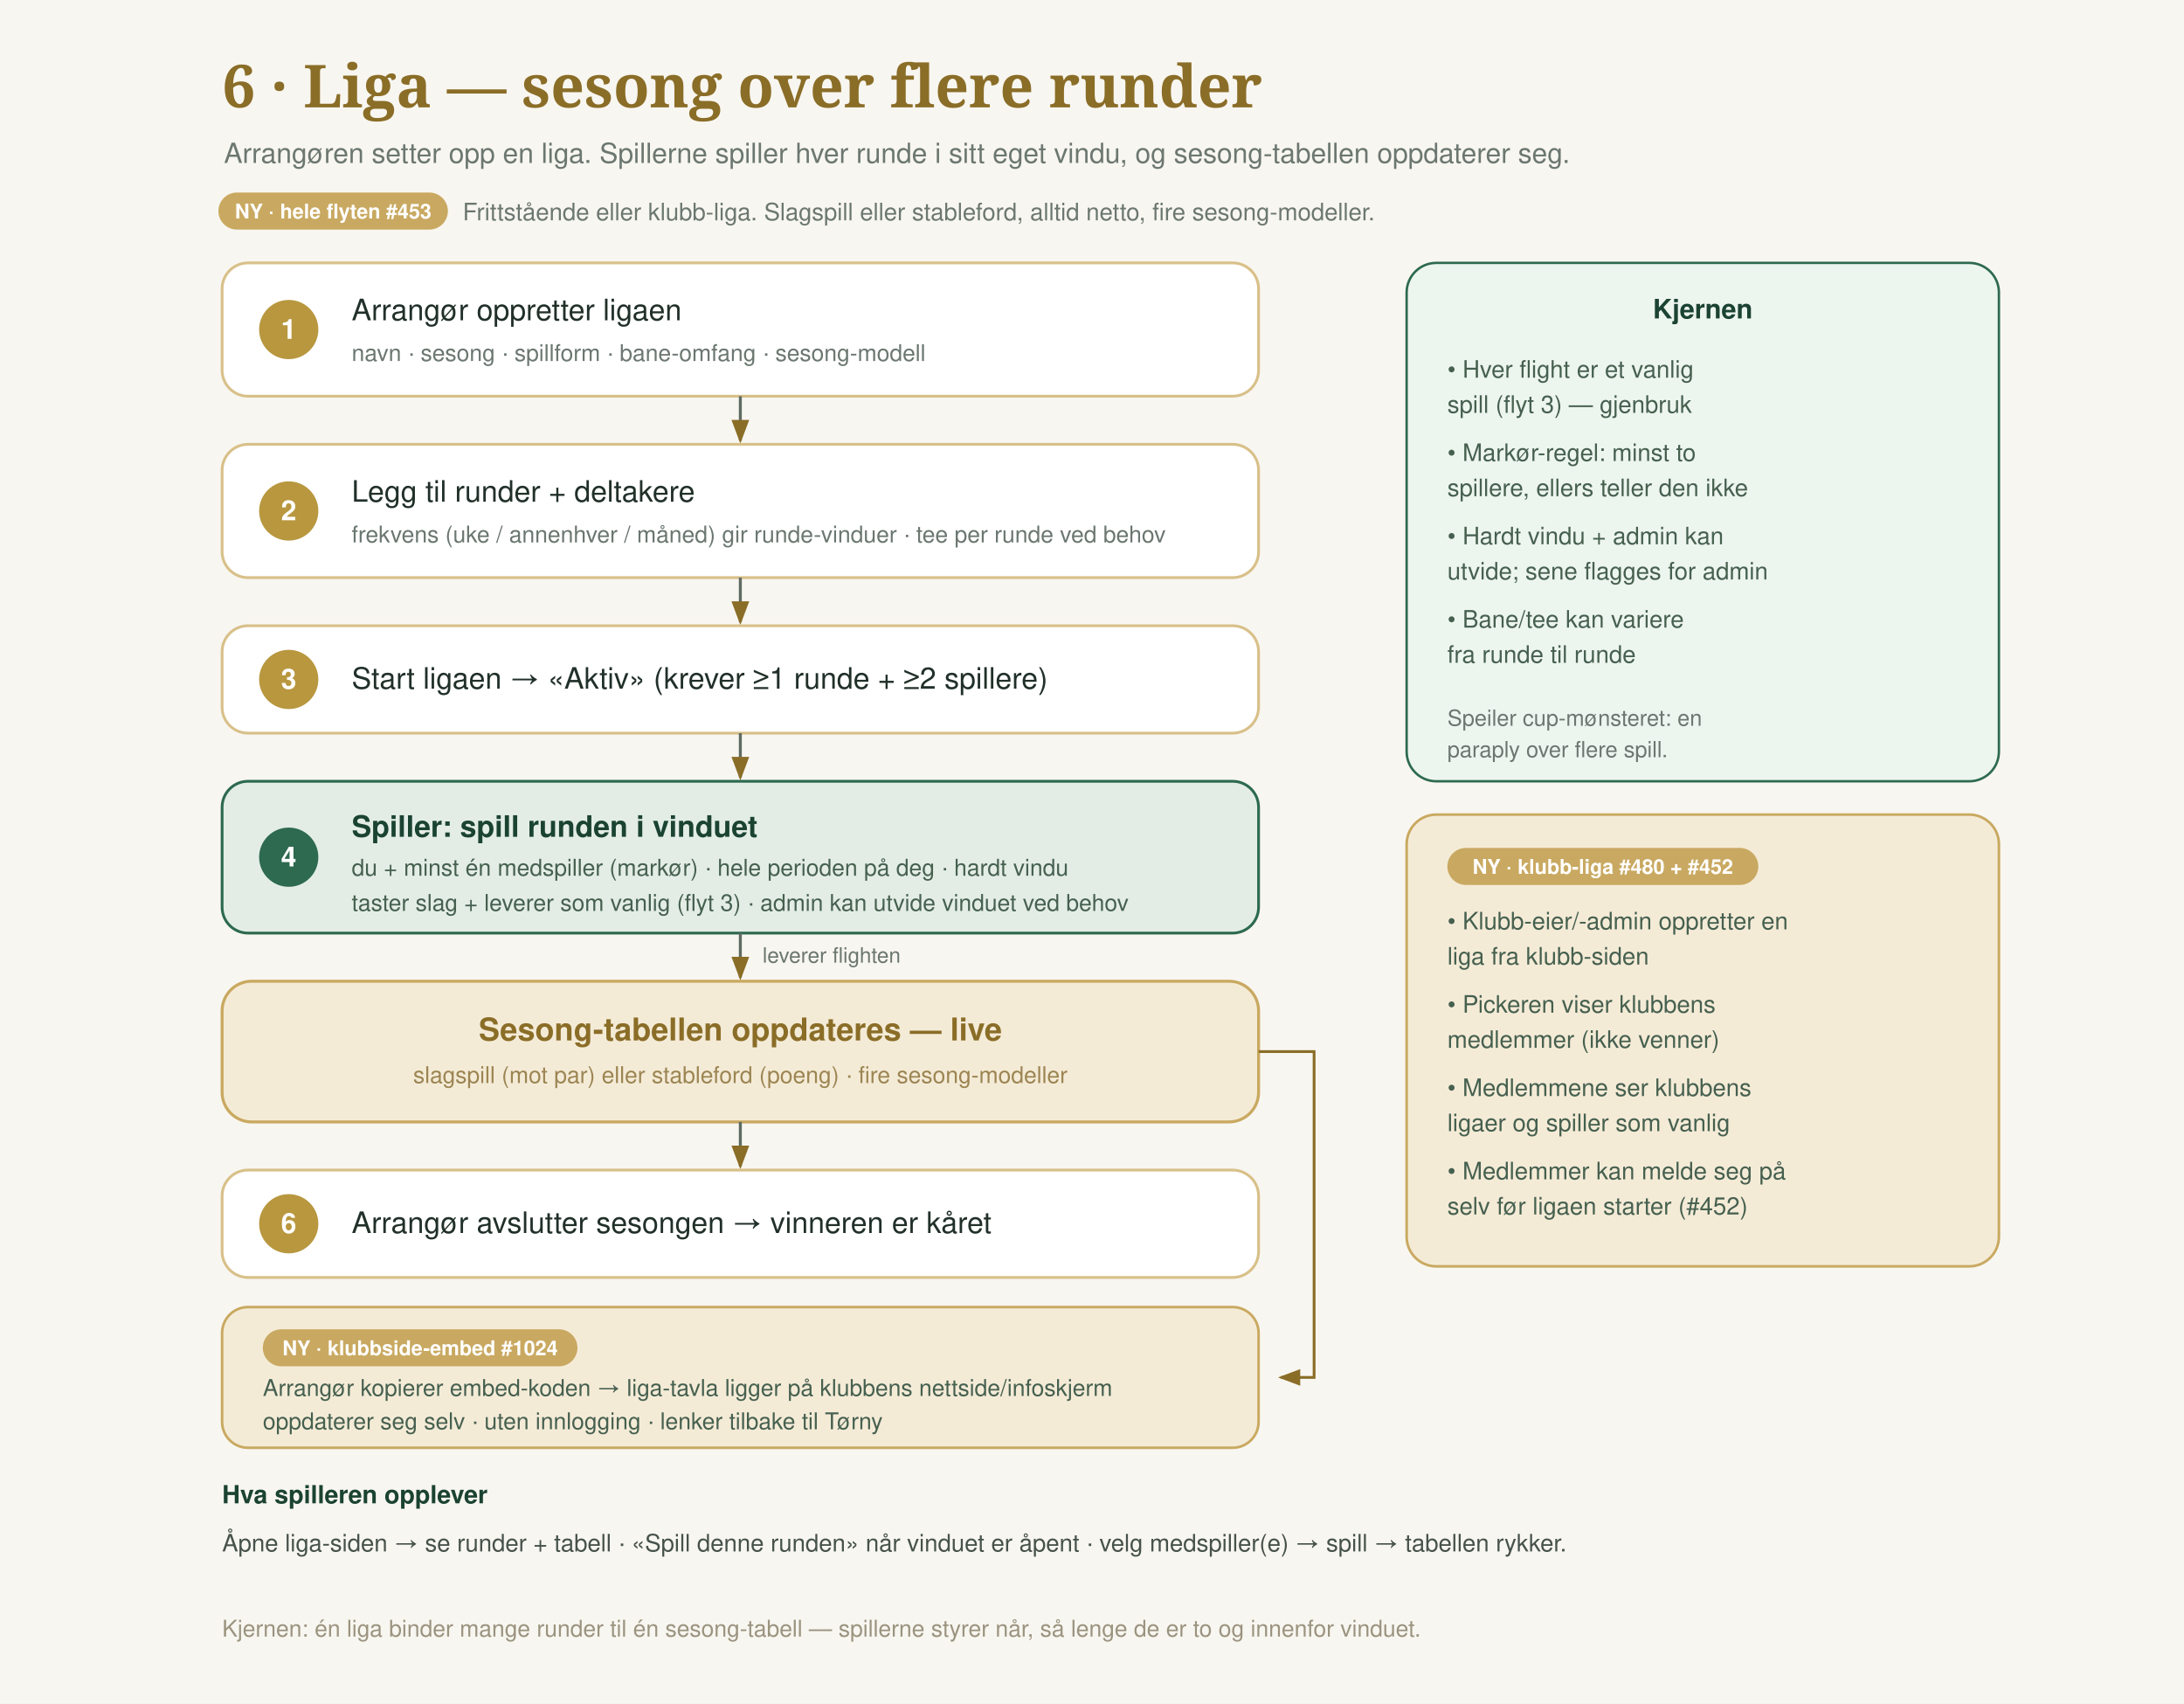
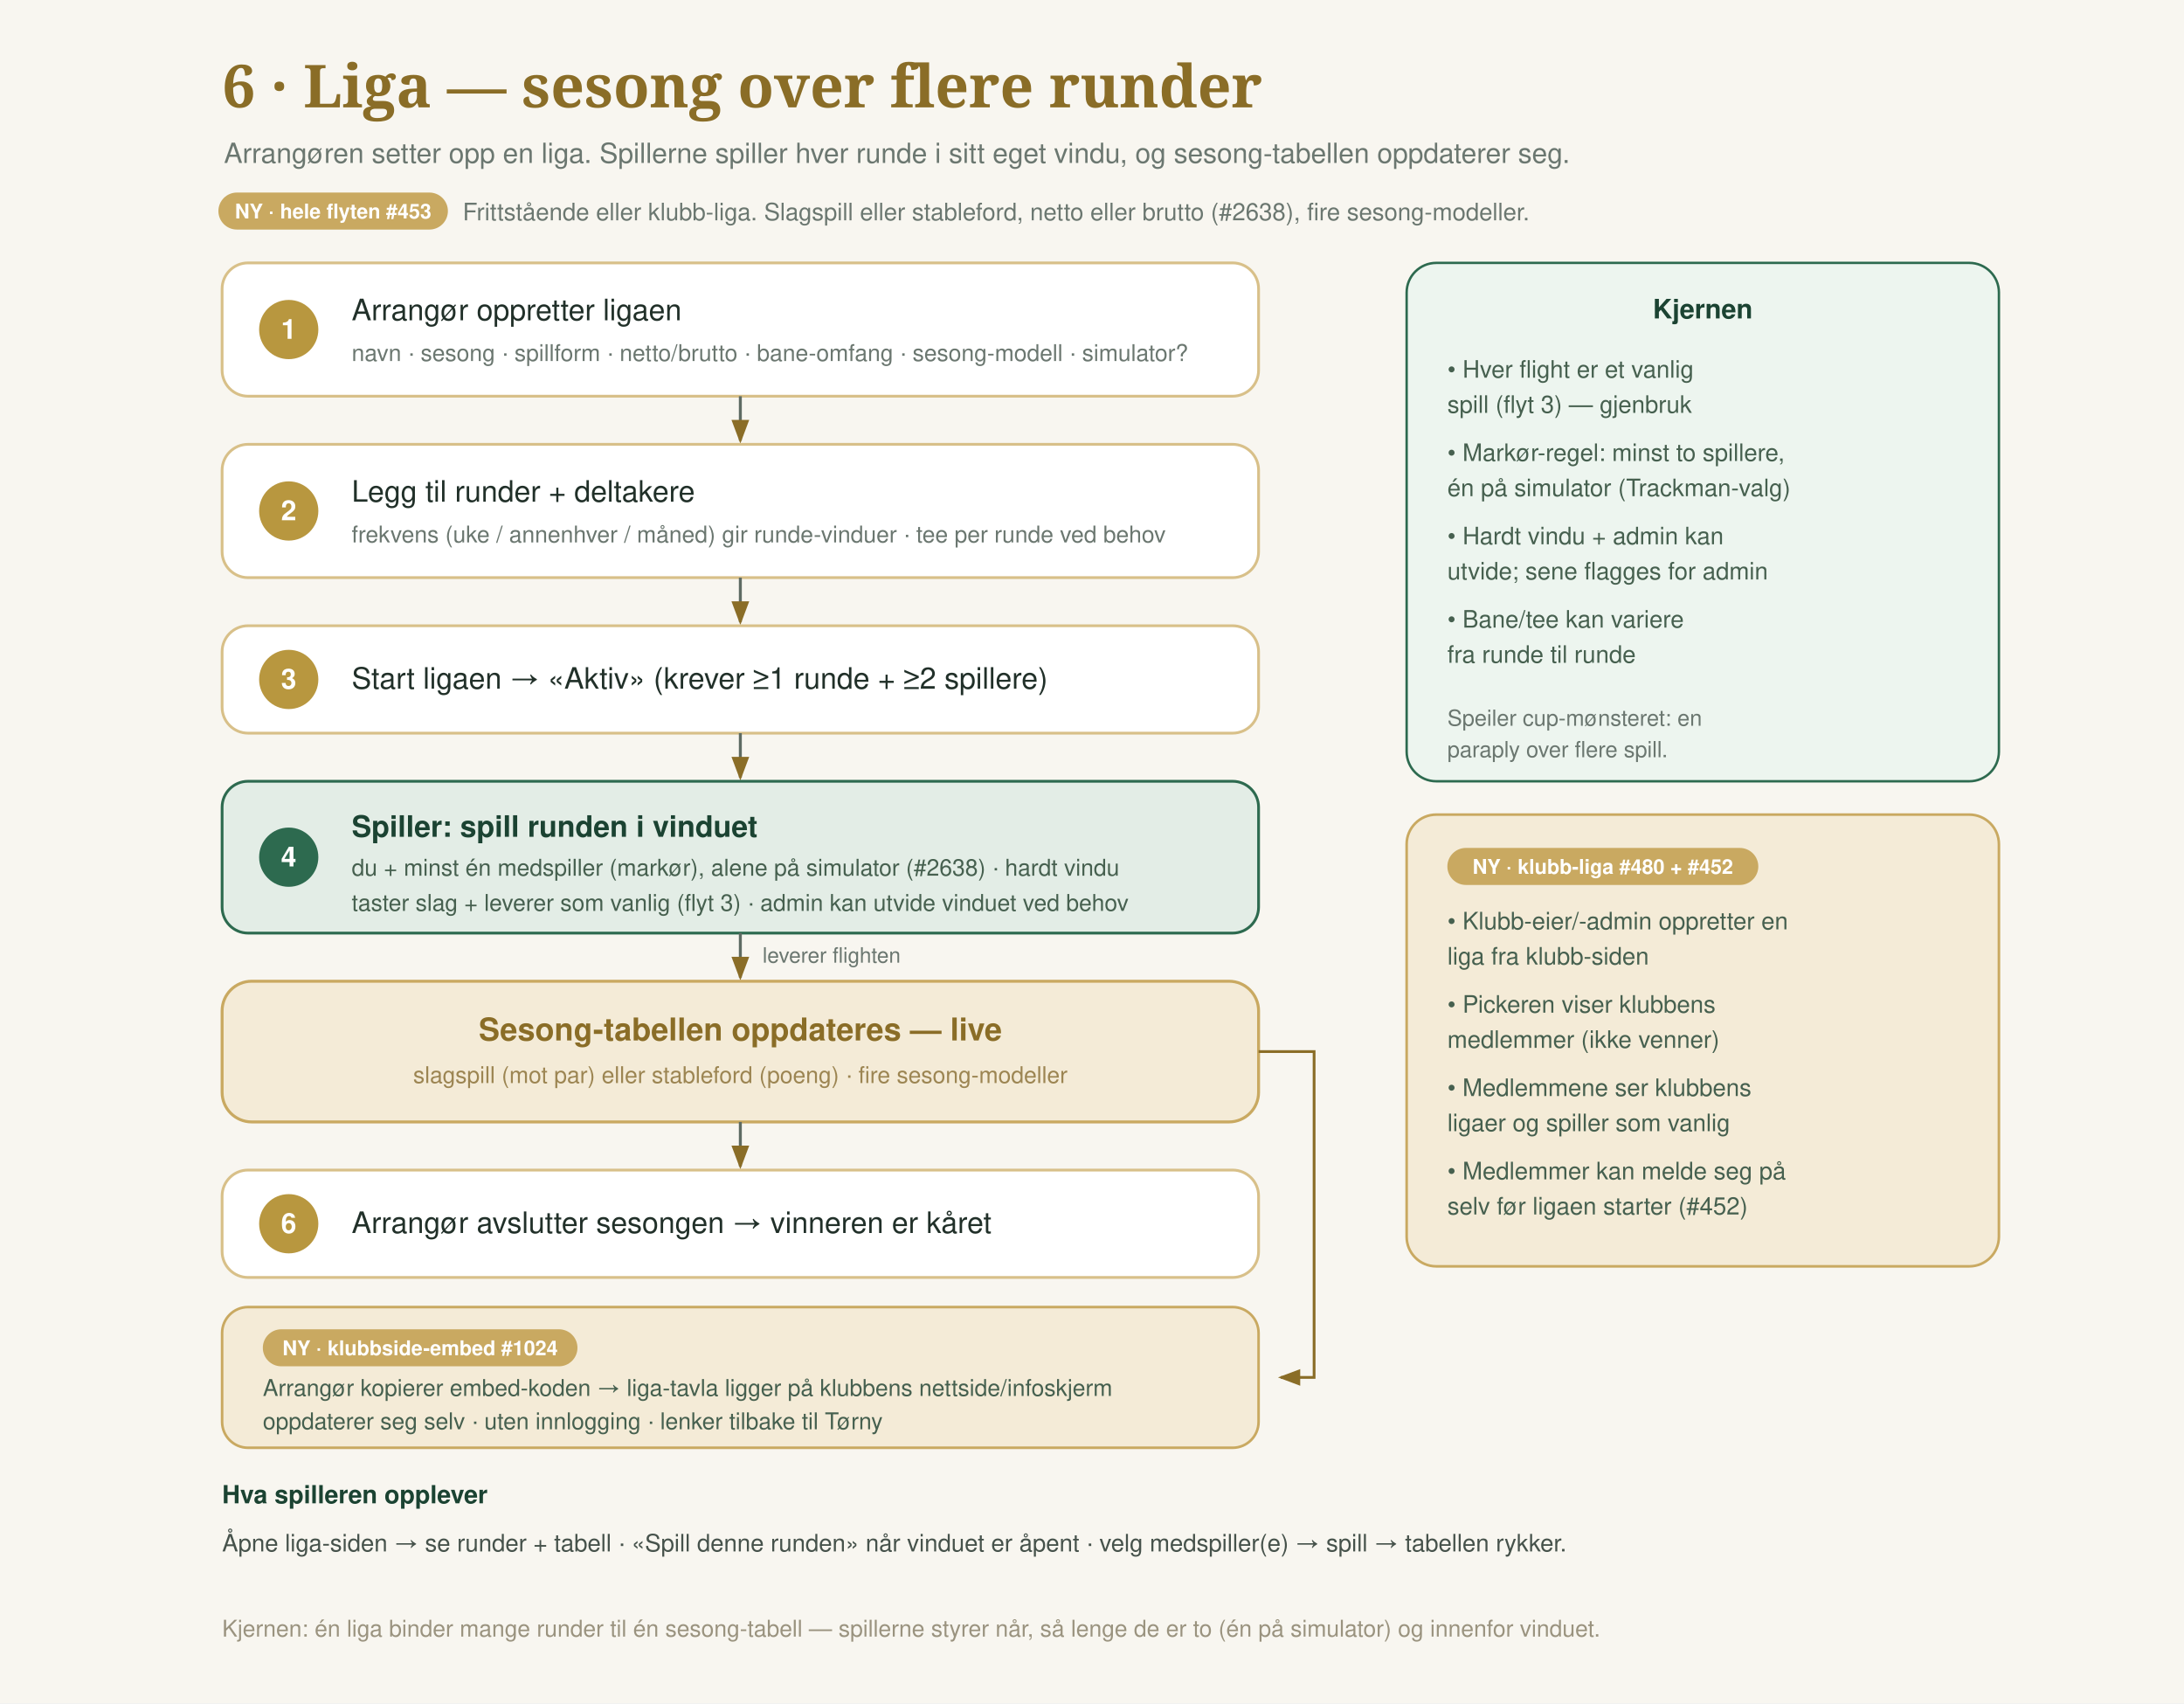
<svg xmlns="http://www.w3.org/2000/svg" width="1180" height="920" viewBox="0 0 1180 920" font-family="-apple-system, Helvetica, Arial, sans-serif">
  <defs>
    <marker id="a" markerWidth="10" markerHeight="8" refX="7" refY="3" orient="auto">
      <path d="M0,0 L8,3 L0,6 Z" fill="#8A6D27" />
    </marker>
  </defs>
  <rect width="1180" height="920" fill="#F8F6F0" />
  <text x="120" y="58" font-family="Georgia, serif" font-size="32" font-weight="600" fill="#8A6D27">6 · Liga — sesong over flere runder</text>
  <text x="121" y="88" font-size="15" fill="#6B7770">Arrangøren setter opp en liga. Spillerne spiller hver runde i sitt eget vindu, og sesong-tabellen oppdaterer seg.</text>
  <g font-size="13">
    <rect x="118" y="104" width="124" height="20" rx="10" fill="#C9A961" />
    <text x="180" y="118" text-anchor="middle" font-size="11" font-weight="700" fill="#FFFFFF">NY · hele flyten #453</text>
-     <text x="250" y="119" fill="#6B7770">Frittstående eller klubb-liga. Slagspill eller stableford, alltid netto, fire sesong-modeller.</text>
+     <text x="250" y="119" fill="#6B7770">Frittstående eller klubb-liga. Slagspill eller stableford, netto eller brutto (#2638), fire sesong-modeller.</text>
  </g>
  <rect x="120" y="142" width="560" height="72" rx="14" fill="#FFFFFF" stroke="#D8C089" stroke-width="1.5" />
  <circle cx="156" cy="178" r="16" fill="#B8973F" />
  <text x="156" y="183" text-anchor="middle" font-size="15" font-weight="700" fill="#FFFFFF">1</text>
  <text x="190" y="173" font-size="16" fill="#213029">Arrangør oppretter ligaen</text>
-   <text x="190" y="195" font-size="12.5" fill="#6B7770">navn · sesong · spillform · bane-omfang · sesong-modell</text>
+   <text x="190" y="195" font-size="12.5" fill="#6B7770">navn · sesong · spillform · netto/brutto · bane-omfang · sesong-modell · simulator?</text>
  <line x1="400" y1="214" x2="400" y2="238" stroke="#5E6B63" stroke-width="1.6" marker-end="url(#a)" />
  <rect x="120" y="240" width="560" height="72" rx="14" fill="#FFFFFF" stroke="#D8C089" stroke-width="1.5" />
  <circle cx="156" cy="276" r="16" fill="#B8973F" />
  <text x="156" y="281" text-anchor="middle" font-size="15" font-weight="700" fill="#FFFFFF">2</text>
  <text x="190" y="271" font-size="16" fill="#213029">Legg til runder + deltakere</text>
  <text x="190" y="293" font-size="12.5" fill="#6B7770">frekvens (uke / annenhver / måned) gir runde-vinduer · tee per runde ved behov</text>
  <line x1="400" y1="312" x2="400" y2="336" stroke="#5E6B63" stroke-width="1.6" marker-end="url(#a)" />
  <rect x="120" y="338" width="560" height="58" rx="14" fill="#FFFFFF" stroke="#D8C089" stroke-width="1.5" />
  <circle cx="156" cy="367" r="16" fill="#B8973F" />
  <text x="156" y="372" text-anchor="middle" font-size="15" font-weight="700" fill="#FFFFFF">3</text>
  <text x="190" y="372" font-size="16" fill="#213029">Start ligaen → «Aktiv» (krever ≥1 runde + ≥2 spillere)</text>
  <line x1="400" y1="396" x2="400" y2="420" stroke="#5E6B63" stroke-width="1.6" marker-end="url(#a)" />
  <rect x="120" y="422" width="560" height="82" rx="14" fill="#E3EDE6" stroke="#2D6A4F" stroke-width="1.5" />
  <circle cx="156" cy="463" r="16" fill="#2D6A4F" />
  <text x="156" y="468" text-anchor="middle" font-size="15" font-weight="700" fill="#FFFFFF">4</text>
  <text x="190" y="452" font-size="16" font-weight="600" fill="#1B4332">Spiller: spill runden i vinduet</text>
-   <text x="190" y="473" font-size="12.5" fill="#46604F">du + minst én medspiller (markør) · hele perioden på deg · hardt vindu</text>
+   <text x="190" y="473" font-size="12.5" fill="#46604F">du + minst én medspiller (markør), alene på simulator (#2638) · hardt vindu</text>
  <text x="190" y="492" font-size="12.5" fill="#46604F">taster slag + leverer som vanlig (flyt 3) · admin kan utvide vinduet ved behov</text>
  <line x1="400" y1="504" x2="400" y2="528" stroke="#5E6B63" stroke-width="1.6" marker-end="url(#a)" />
  <text x="412" y="520" font-size="11.5" fill="#6B7770">leverer flighten</text>
  <rect x="120" y="530" width="560" height="76" rx="16" fill="#F4EBD7" stroke="#C9A961" stroke-width="1.6" />
  <text x="400" y="562" text-anchor="middle" font-size="17" font-weight="700" fill="#8A6D27">Sesong-tabellen oppdateres — live</text>
  <text x="400" y="585" text-anchor="middle" font-size="12.5" fill="#9C8552">slagspill (mot par) eller stableford (poeng) · fire sesong-modeller</text>
  <line x1="400" y1="606" x2="400" y2="630" stroke="#5E6B63" stroke-width="1.6" marker-end="url(#a)" />
  <rect x="120" y="632" width="560" height="58" rx="14" fill="#FFFFFF" stroke="#D8C089" stroke-width="1.5" />
  <circle cx="156" cy="661" r="16" fill="#B8973F" />
  <text x="156" y="666" text-anchor="middle" font-size="15" font-weight="700" fill="#FFFFFF">6</text>
  <text x="190" y="666" font-size="16" fill="#213029">Arrangør avslutter sesongen → vinneren er kåret</text>
  <rect x="760" y="142" width="320" height="280" rx="16" fill="#EDF5EF" stroke="#2D6A4F" stroke-width="1.3" />
  <text x="920" y="172" text-anchor="middle" font-size="14.5" font-weight="700" fill="#1B4332">Kjernen</text>
  <text x="782" y="204" font-size="13" fill="#46604F">• Hver flight er et vanlig</text>
  <text x="782" y="223" font-size="13" fill="#46604F">  spill (flyt 3) — gjenbruk</text>
-   <text x="782" y="249" font-size="13" fill="#46604F">• Markør-regel: minst to</text>
-   <text x="782" y="268" font-size="13" fill="#46604F">  spillere, ellers teller den ikke</text>
+   <text x="782" y="249" font-size="13" fill="#46604F">• Markør-regel: minst to spillere,</text>
+   <text x="782" y="268" font-size="13" fill="#46604F">  én på simulator (Trackman-valg)</text>
  <text x="782" y="294" font-size="13" fill="#46604F">• Hardt vindu + admin kan</text>
  <text x="782" y="313" font-size="13" fill="#46604F">  utvide; sene flagges for admin</text>
  <text x="782" y="339" font-size="13" fill="#46604F">• Bane/tee kan variere</text>
  <text x="782" y="358" font-size="13" fill="#46604F">  fra runde til runde</text>
  <text x="782" y="392" font-size="12" fill="#6B7770">Speiler cup-mønsteret: en</text>
  <text x="782" y="409" font-size="12" fill="#6B7770">paraply over flere spill.</text>
  <rect x="760" y="440" width="320" height="244" rx="16" fill="#F4EBD7" stroke="#C9A961" stroke-width="1.4" />
  <rect x="782" y="458" width="168" height="20" rx="10" fill="#C9A961" />
  <text x="866" y="472" text-anchor="middle" font-size="11" font-weight="700" fill="#FFFFFF">NY · klubb-liga #480 + #452</text>
  <text x="782" y="502" font-size="13" fill="#46604F">• Klubb-eier/-admin oppretter en</text>
  <text x="782" y="521" font-size="13" fill="#46604F">  liga fra klubb-siden</text>
  <text x="782" y="547" font-size="13" fill="#46604F">• Pickeren viser klubbens</text>
  <text x="782" y="566" font-size="13" fill="#46604F">  medlemmer (ikke venner)</text>
  <text x="782" y="592" font-size="13" fill="#46604F">• Medlemmene ser klubbens</text>
  <text x="782" y="611" font-size="13" fill="#46604F">  ligaer og spiller som vanlig</text>
  <text x="782" y="637" font-size="13" fill="#46604F">• Medlemmer kan melde seg på</text>
  <text x="782" y="656" font-size="13" fill="#46604F">  selv før ligaen starter (#452)</text>
  <path d="M680,568 L710,568 L710,744 L692,744" fill="none" stroke="#8A6D27" stroke-width="1.5" marker-end="url(#a)" />
  <rect x="120" y="706" width="560" height="76" rx="14" fill="#F4EBD7" stroke="#C9A961" stroke-width="1.4" />
  <rect x="142" y="718" width="170" height="20" rx="10" fill="#C9A961" />
  <text x="227" y="732" text-anchor="middle" font-size="11" font-weight="700" fill="#FFFFFF">NY · klubbside-embed #1024</text>
  <text x="142" y="754" font-size="12.5" fill="#46604F">Arrangør kopierer embed-koden → liga-tavla ligger på klubbens nettside/infoskjerm</text>
  <text x="142" y="772" font-size="12.5" fill="#46604F">oppdaterer seg selv · uten innlogging · lenker tilbake til Tørny</text>
  <text x="120" y="812" font-size="13.5" font-weight="700" fill="#1B4332">Hva spilleren opplever</text>
  <text x="120" y="838" font-size="13" fill="#46524B">Åpne liga-siden → se runder + tabell · «Spill denne runden» når vinduet er åpent · velg medspiller(e) → spill → tabellen rykker.</text>
-   <text x="120" y="884" font-size="12.5" fill="#9A937F">Kjernen: én liga binder mange runder til én sesong-tabell — spillerne styrer når, så lenge de er to og innenfor vinduet.</text>
+   <text x="120" y="884" font-size="12.5" fill="#9A937F">Kjernen: én liga binder mange runder til én sesong-tabell — spillerne styrer når, så lenge de er to (én på simulator) og innenfor vinduet.</text>
</svg>
